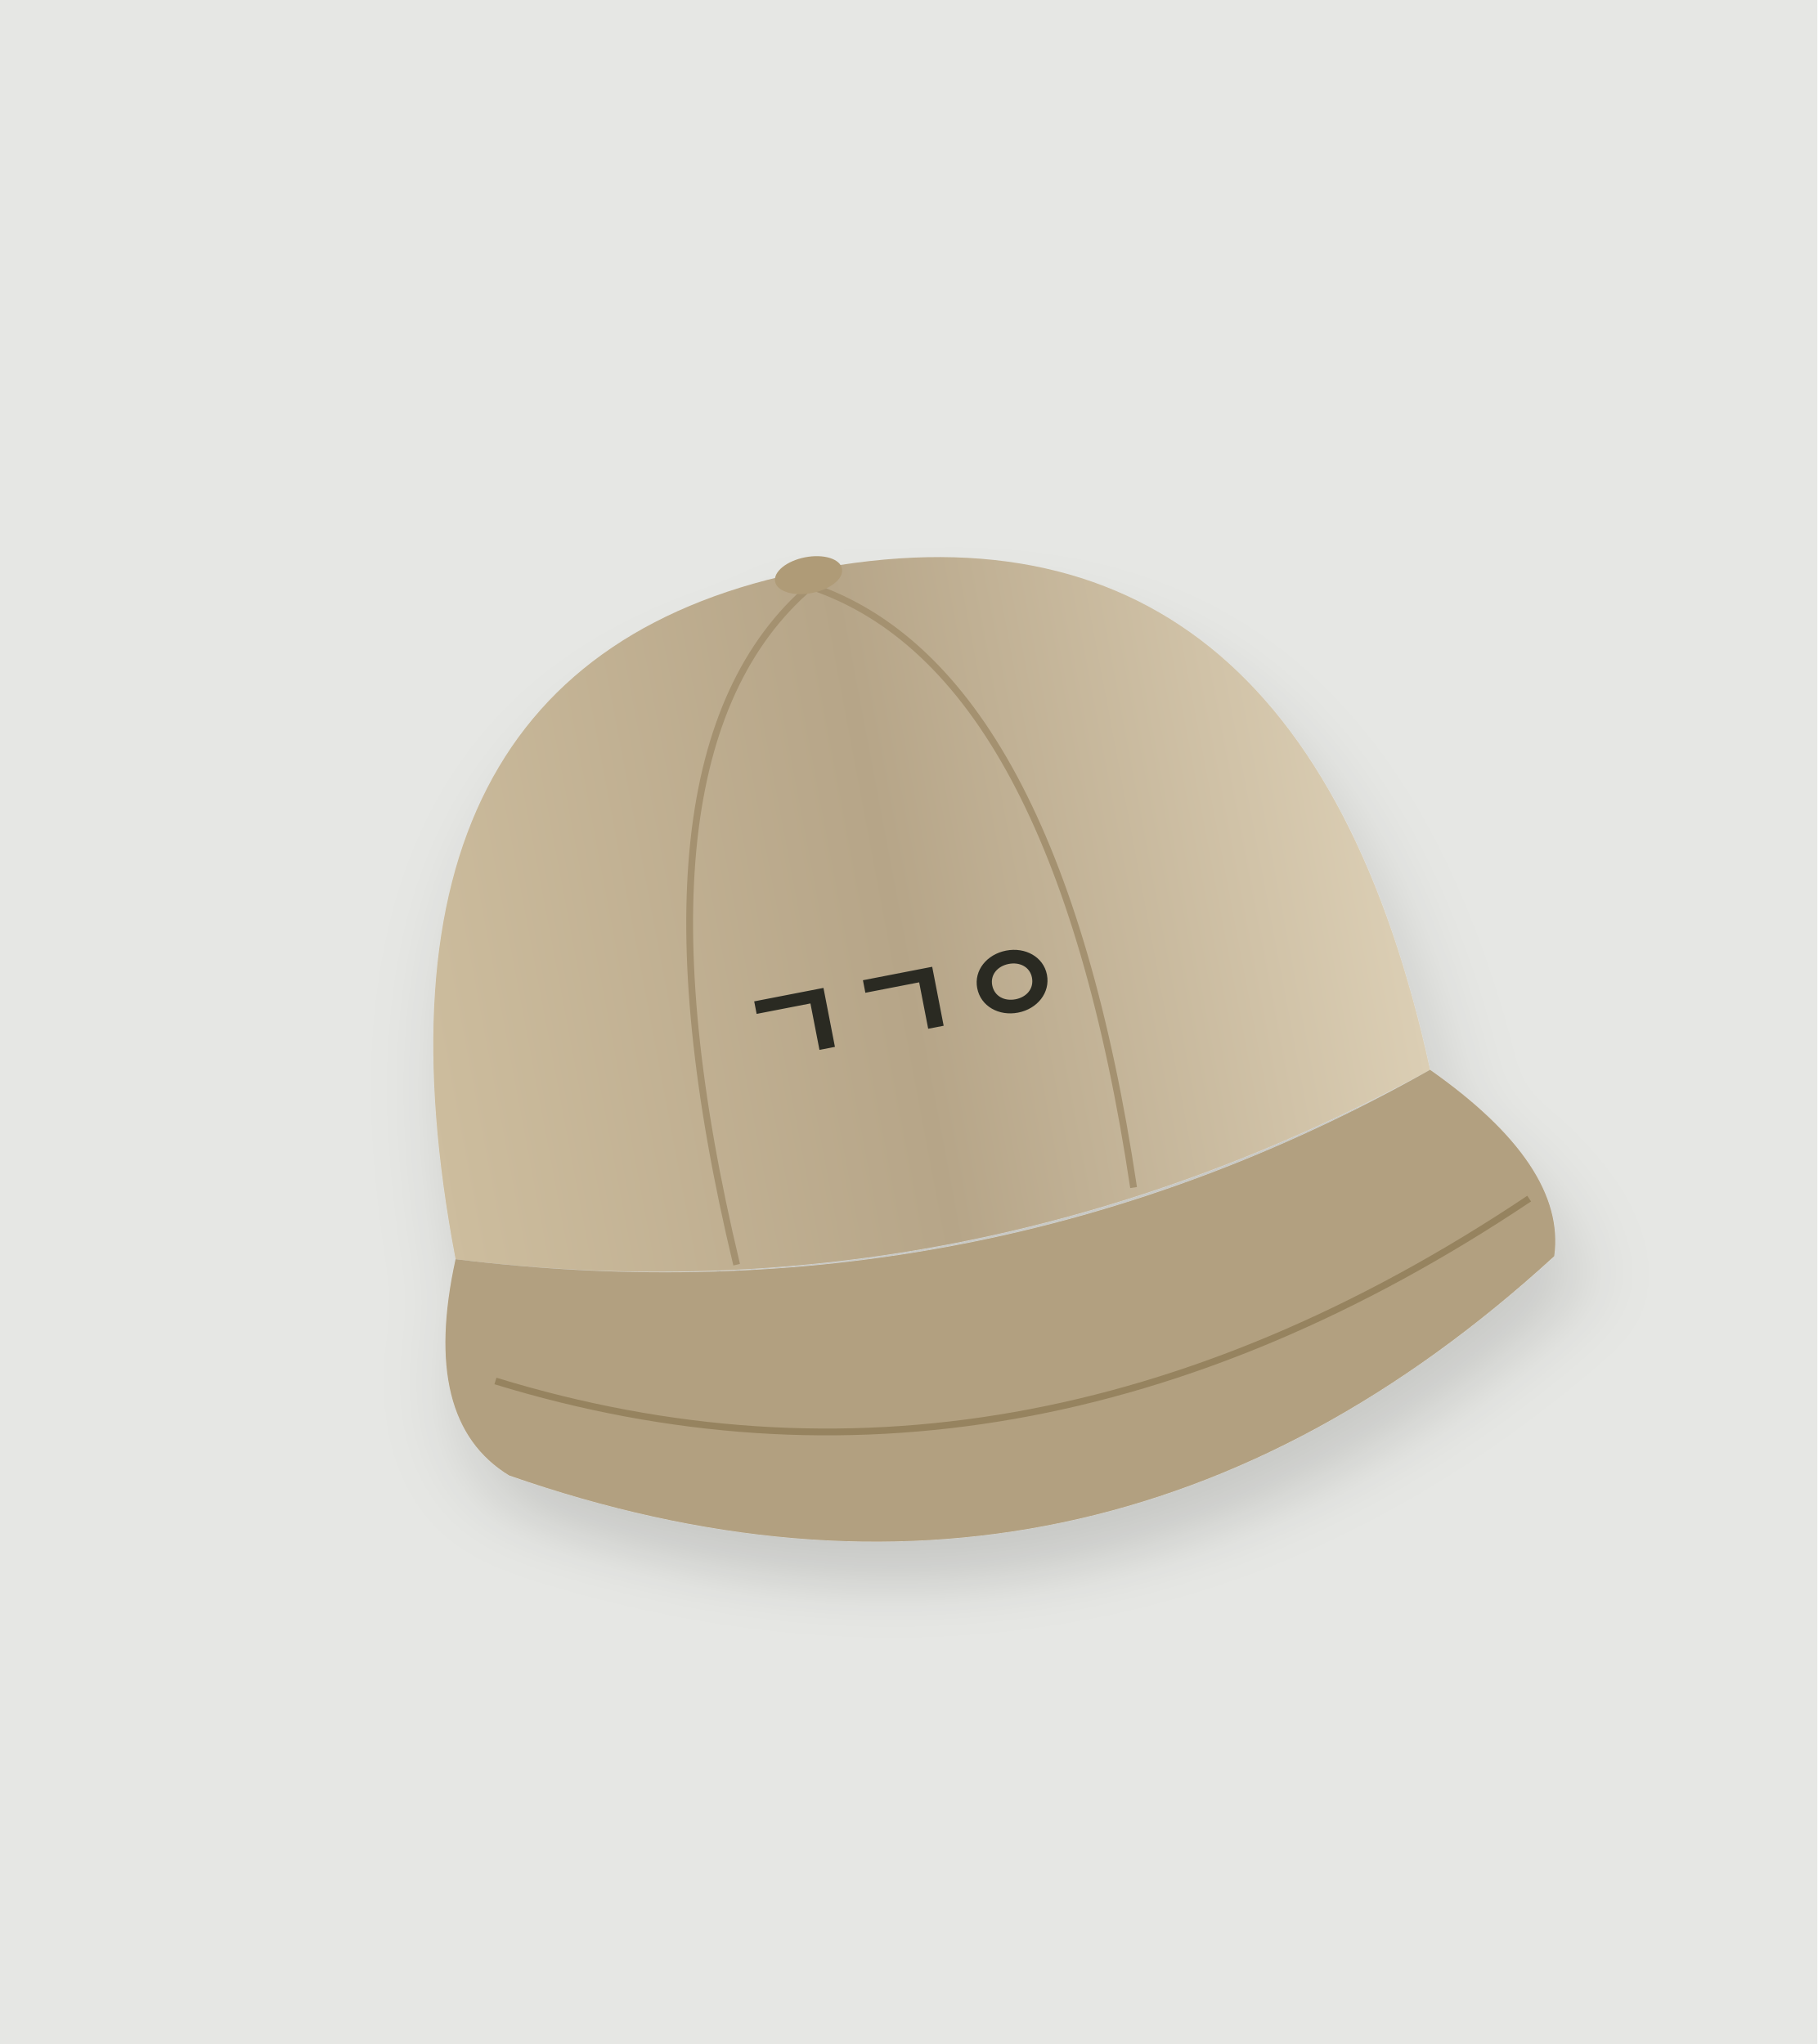
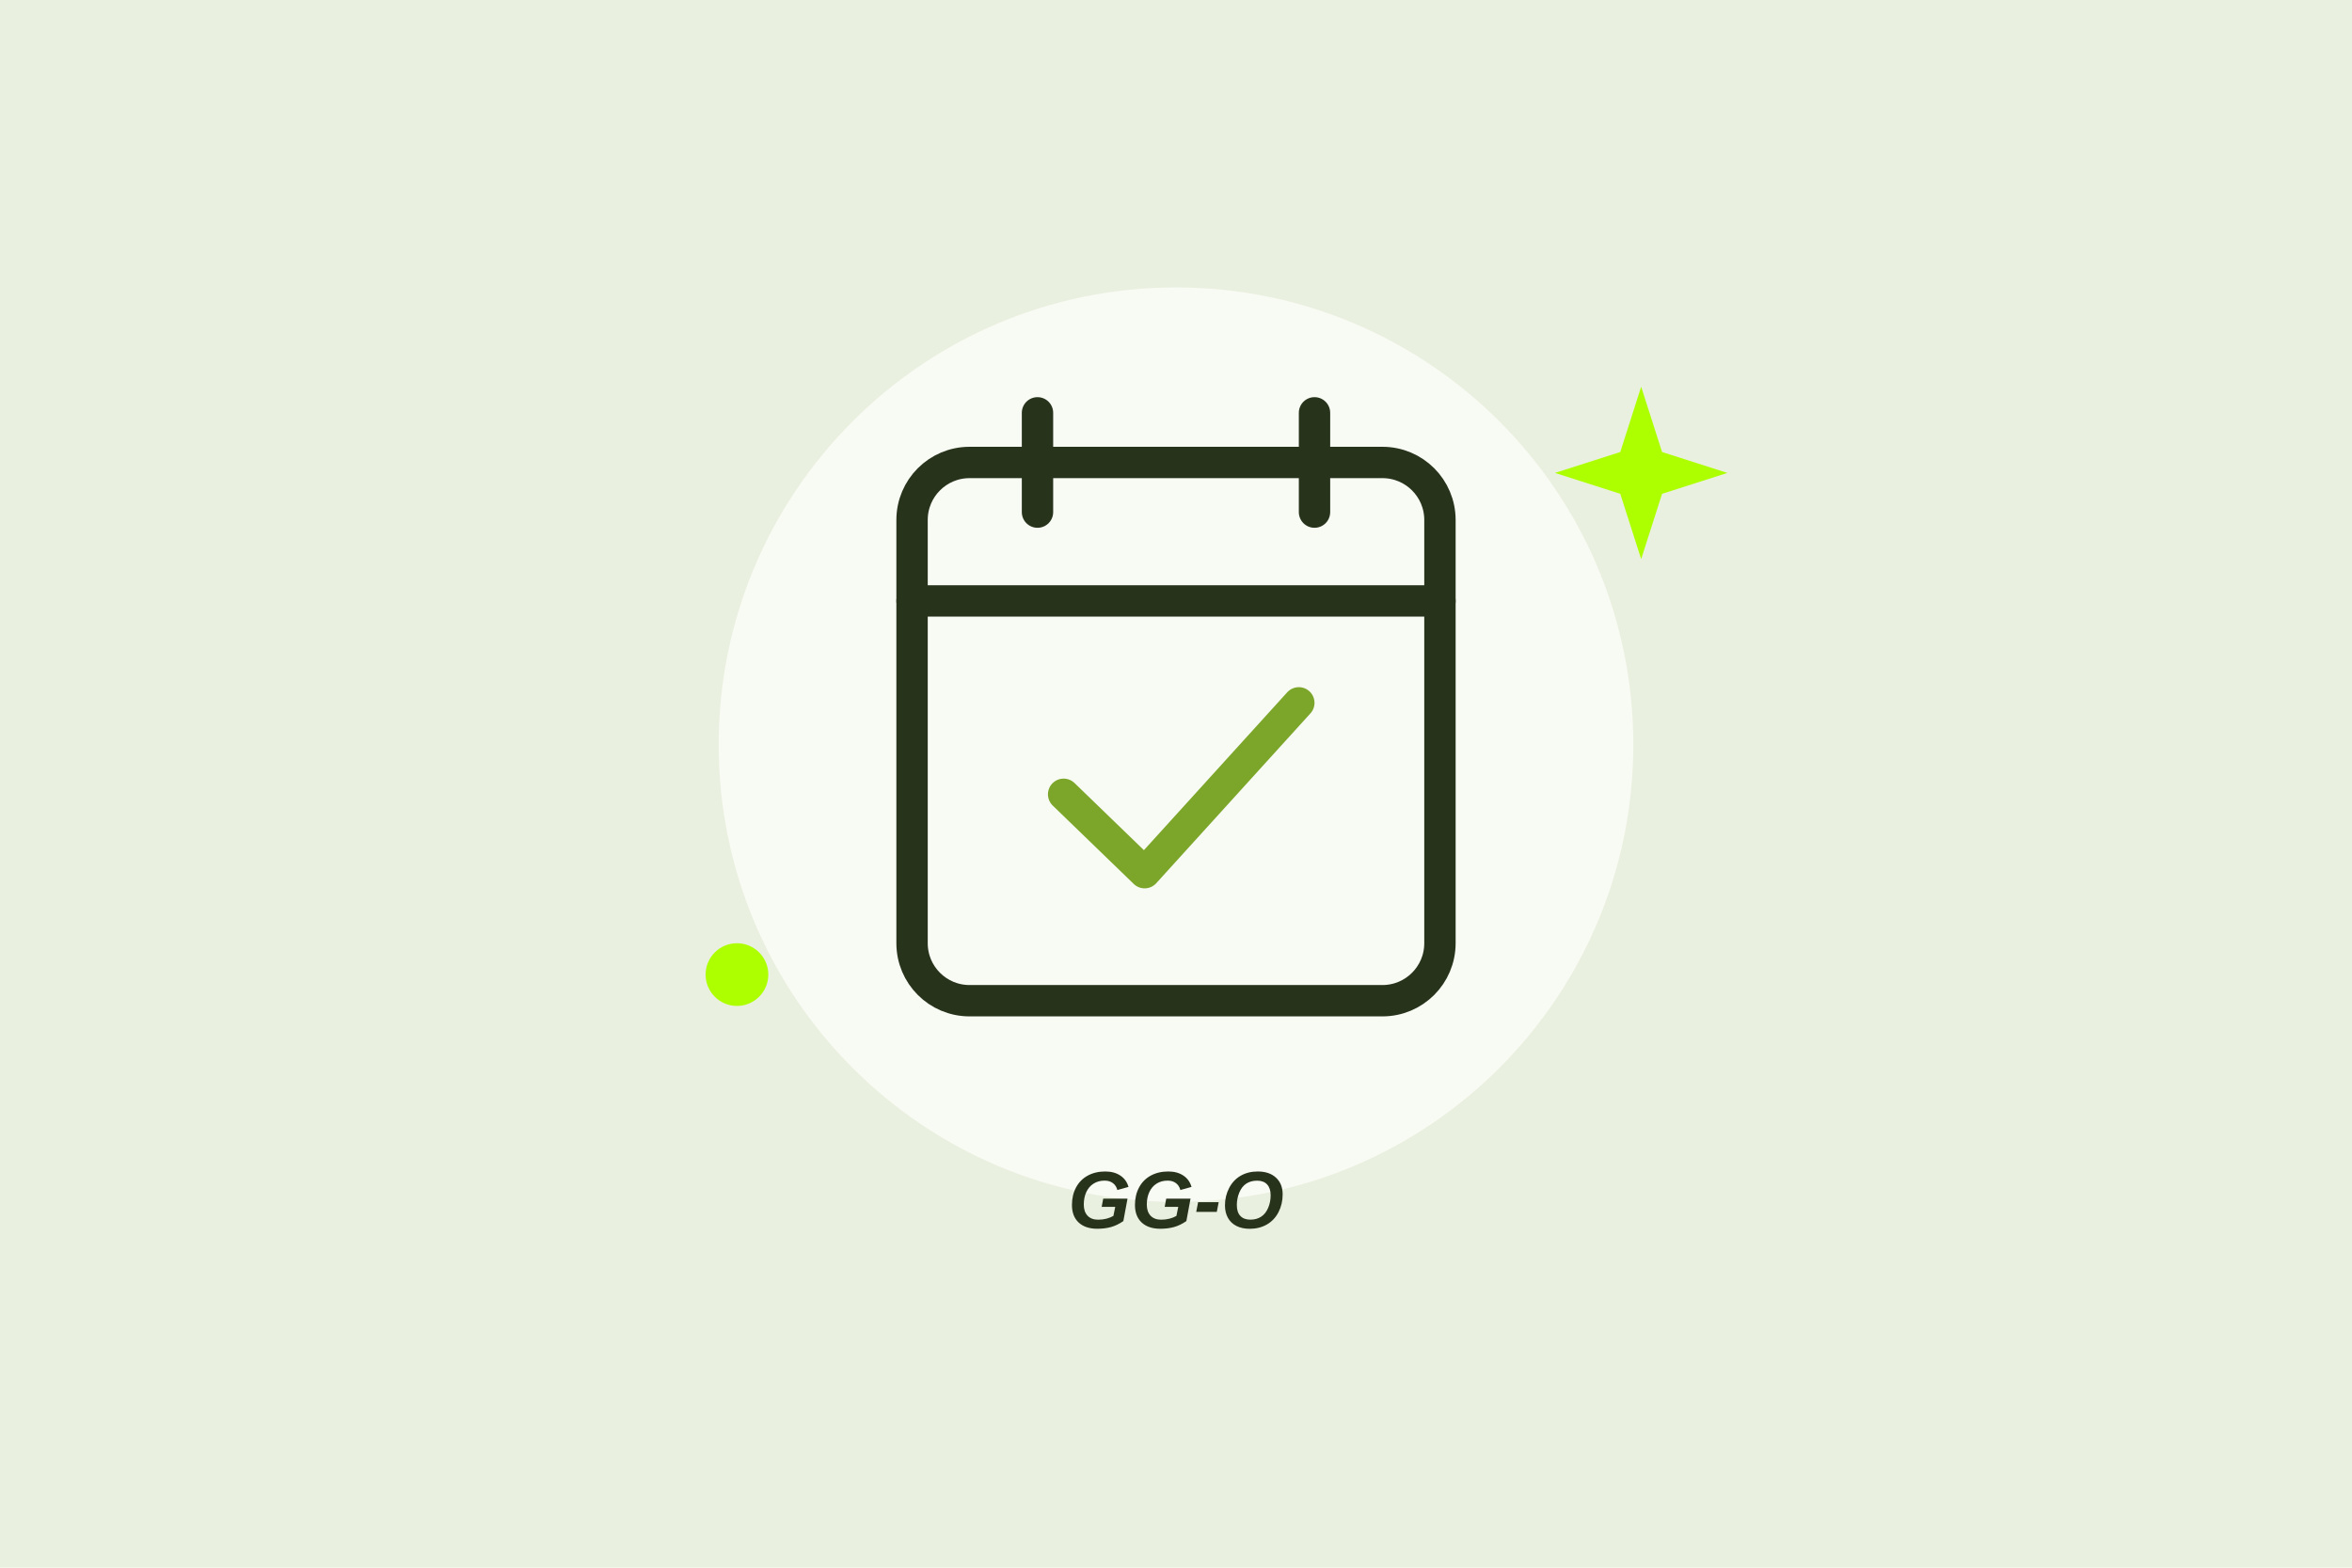
- <svg xmlns="http://www.w3.org/2000/svg" width="800" height="900" viewBox="0 0 800 900">
-   <defs>
-     <filter id="shadow" x="-50%" y="-50%" width="200%" height="200%">
-       <feDropShadow dx="4" dy="20" stdDeviation="15" flood-opacity=".13" />
-     </filter>
-     <linearGradient id="canvas" x2="1" y2="1">
-       <stop stop-color="#e6dfce" />
-       <stop offset=".5" stop-color="#f3efdf" />
-       <stop offset="1" stop-color="#d5cbb9" />
-     </linearGradient>
-     <linearGradient id="black">
-       <stop stop-color="#cdbd9e" />
-       <stop offset=".5" stop-color="#b6a588" />
-       <stop offset="1" stop-color="#dbceb4" />
-     </linearGradient>
-     <linearGradient id="pink" x2="1" y2="1">
-       <stop stop-color="#ce696e" />
-       <stop offset=".5" stop-color="#e19b97" />
-       <stop offset="1" stop-color="#ae4753" />
-     </linearGradient>
-   </defs>
-   <rect width="800" height="900" fill="#e6e7e4" />
-   <g transform="rotate(-11 400 480)" filter="url(#shadow)">
-     <path d="M190 515q1-268 211-268 220 0 226 268-222 70-437 0" fill="url(#black)" />
-     <path d="M400 254q-99 56-89 287M400 254q99 56 89 287" fill="none" stroke="#a49170" stroke-width="3" />
-     <path d="M190 515q221 72 437 0 51 53 38 91-235 144-470 7-34-31-5-98Z" fill="#b2a080" />
-     <path d="M197 571q212 113 462 8" fill="none" stroke="#96835f" stroke-width="3" />
-     <ellipse cx="400" cy="249" rx="15" ry="8" fill="#af9b77" />
-     <text x="405" y="462" text-anchor="middle" font-family="Arial,sans-serif" font-size="53" font-weight="900" fill="#292b24">ㄱㄱㅇ</text>
+ <svg xmlns="http://www.w3.org/2000/svg" width="900" height="600" viewBox="0 0 900 600">
+   <rect width="900" height="600" fill="#eaf0df" />
+   <circle cx="450" cy="285" r="175" fill="#f8faf4" />
+   <g fill="none" stroke="#28331c" stroke-width="12" stroke-linecap="round" stroke-linejoin="round">
+     <rect x="349" y="177" width="202" height="206" rx="22" />
+     <path d="M349 230h202M397 158v38M503 158v38" />
+     <path d="m407 304 31 30 59-65" stroke="#7ca629" />
  </g>
+   <path d="m628 148 8 25 25 8-25 8-8 25-8-25-25-8 25-8Z" fill="#adff00" />
+   <circle cx="282" cy="373" r="12" fill="#adff00" />
+   <text x="450" y="470" text-anchor="middle" font-family="Arial,sans-serif" font-size="31" font-weight="900" font-style="italic" fill="#28331c">GG-O</text>
</svg>
